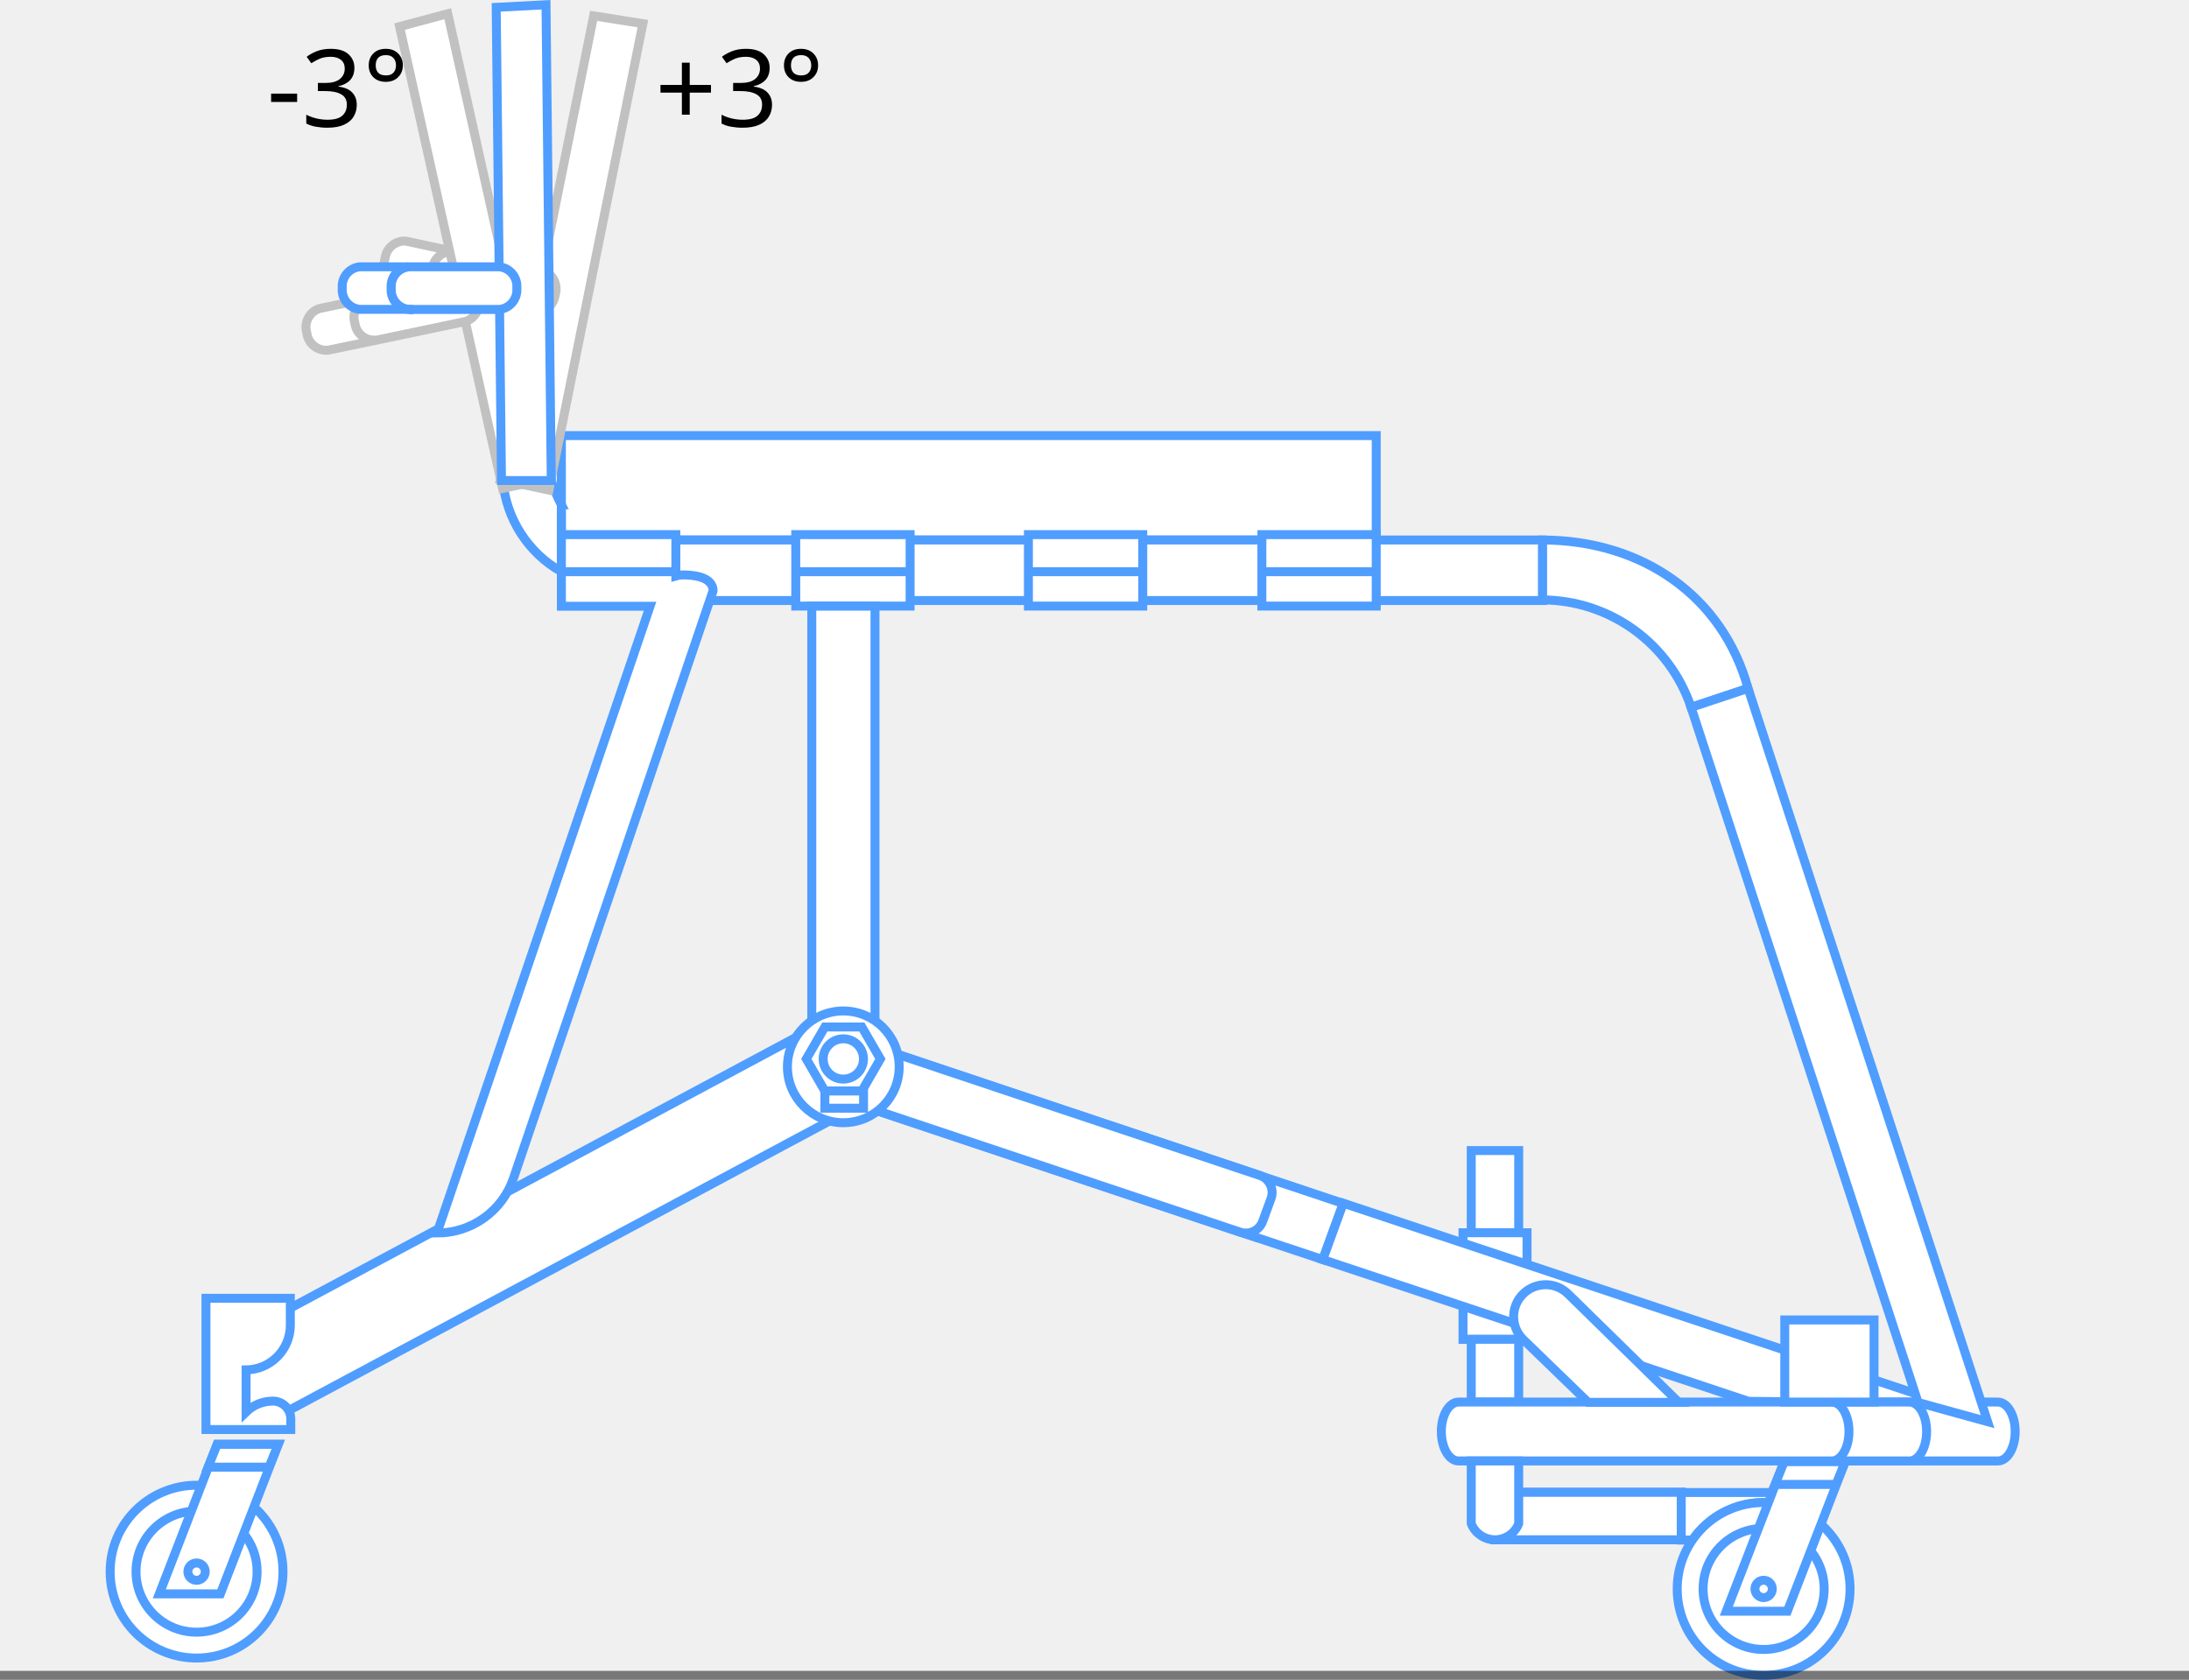
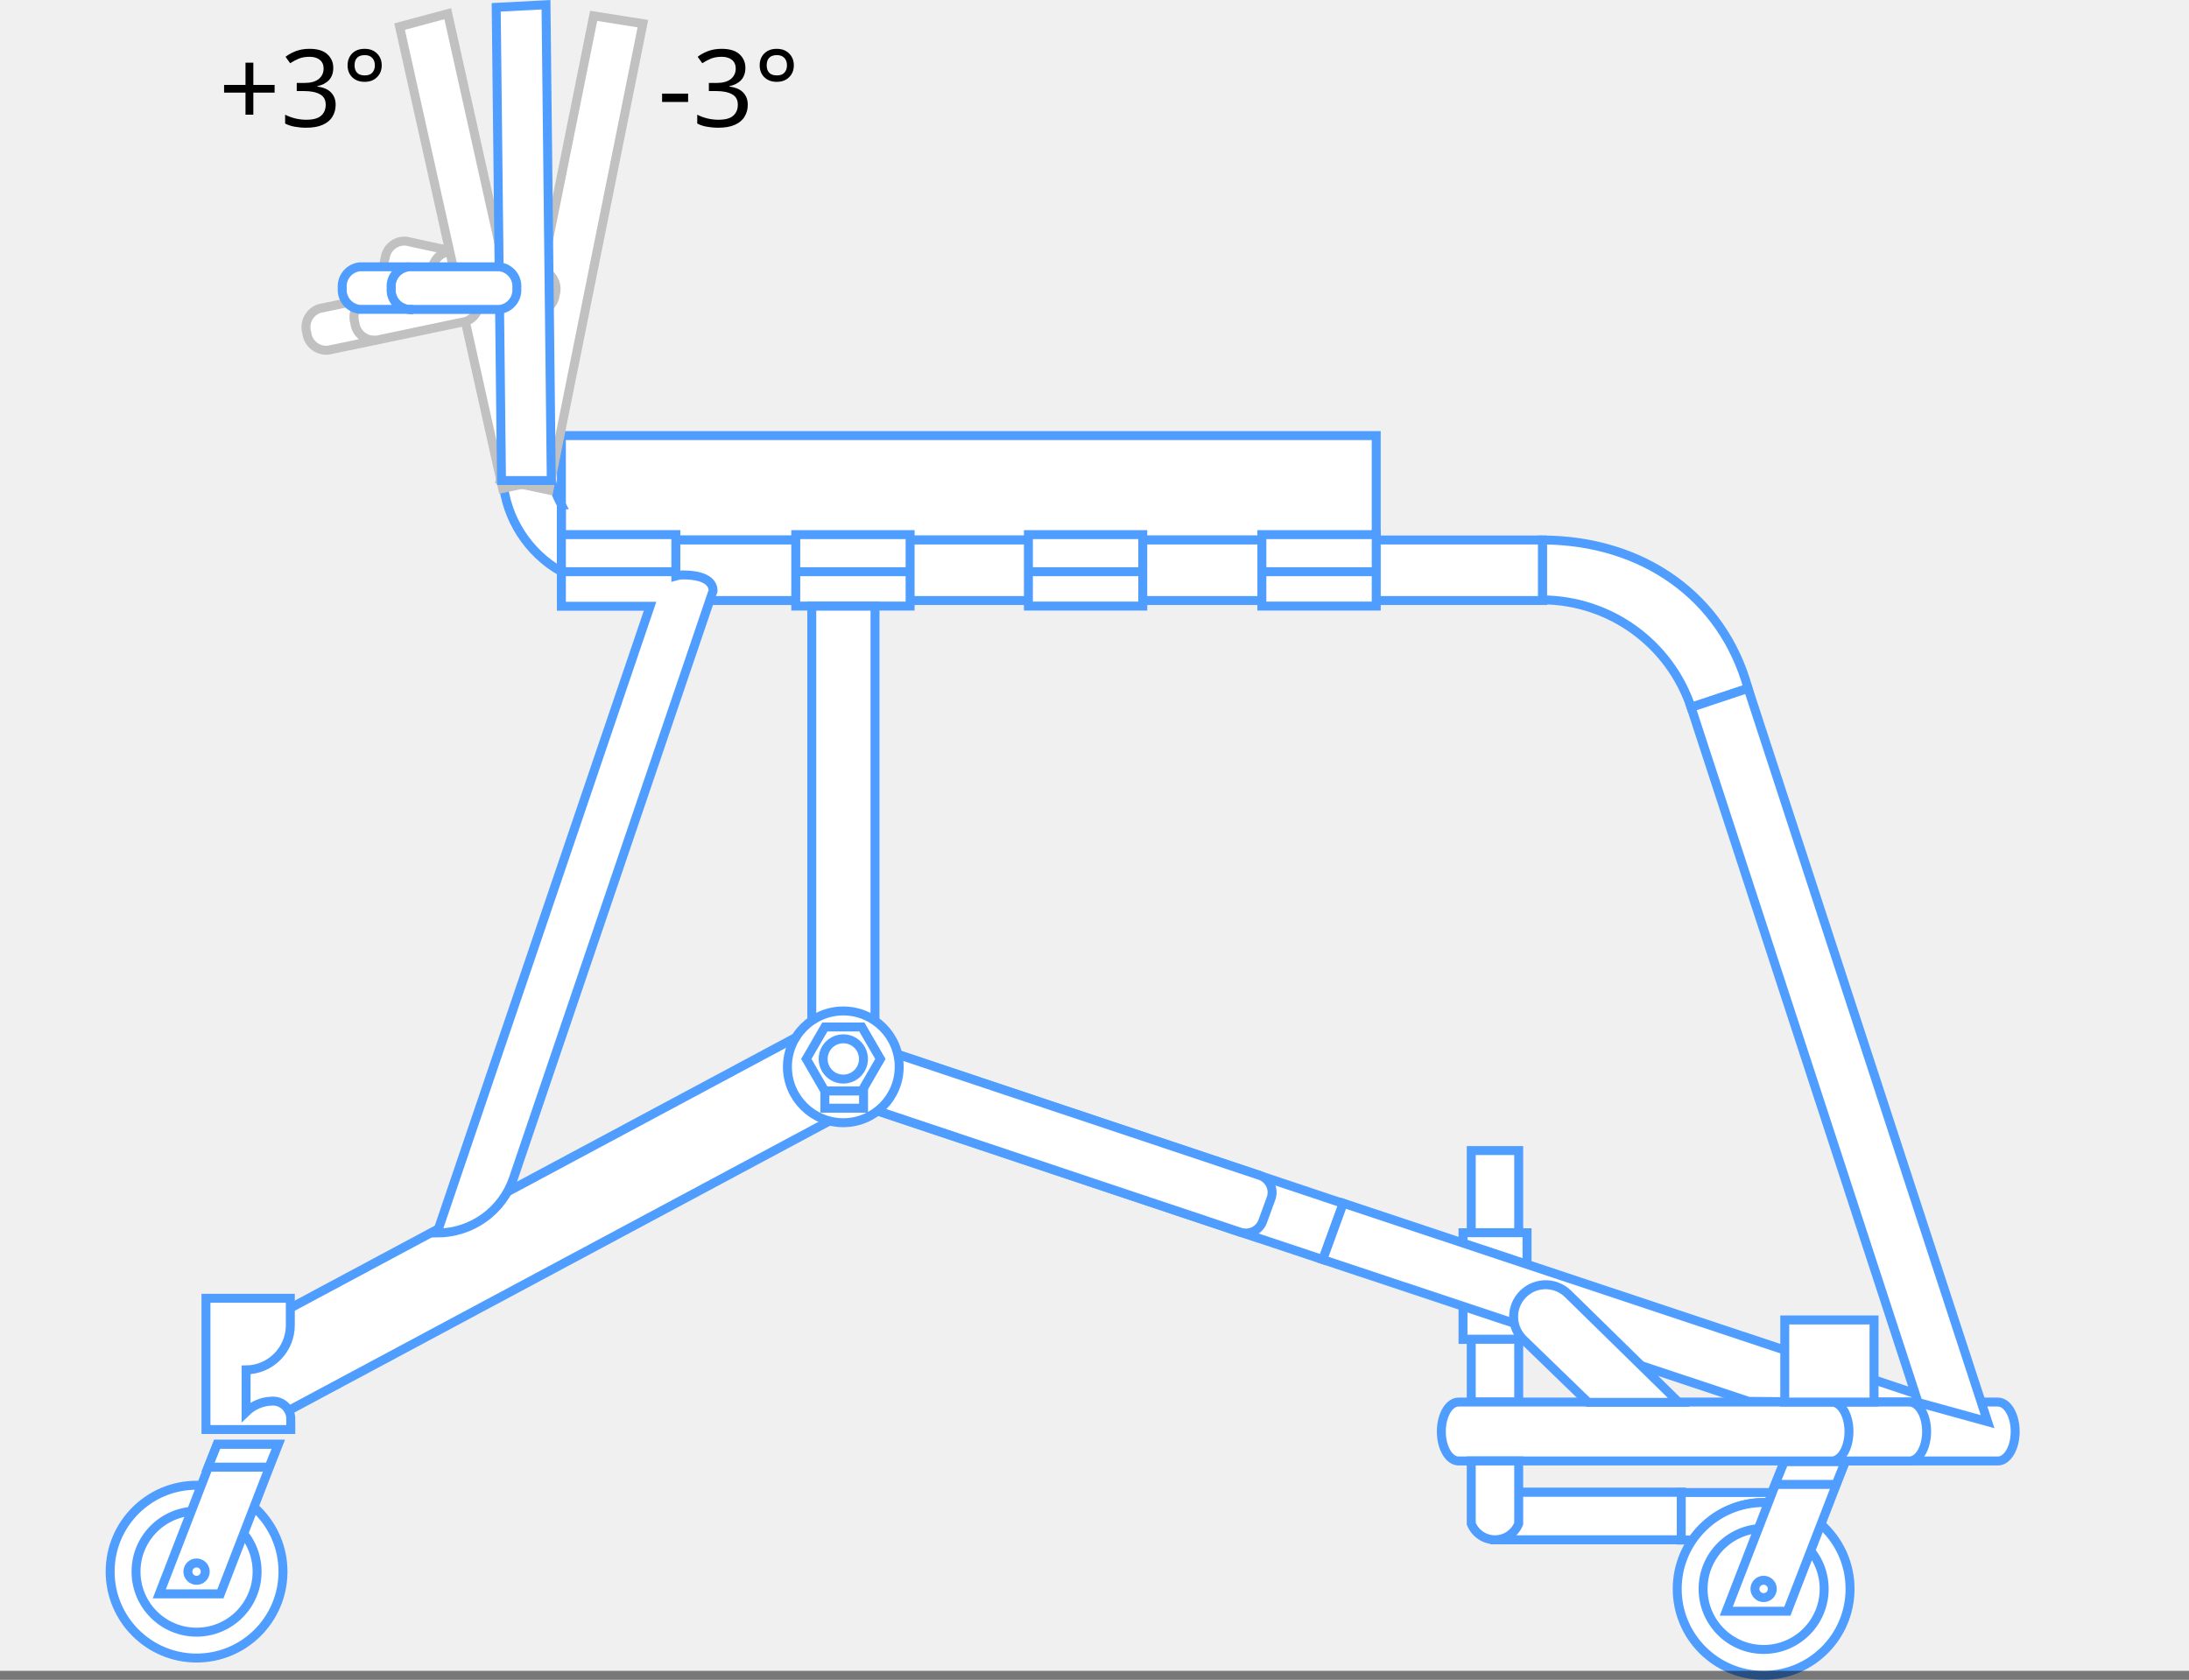
<svg xmlns="http://www.w3.org/2000/svg" id="Layer_1" data-name="Layer 1" viewBox="0 0 244.44 187.61">
  <defs>
    <style>.cls-1,.cls-2{fill:#fff;}.cls-1{stroke:#4f9dff;}.cls-1,.cls-2,.cls-3{stroke-miterlimit:10;}.cls-2{stroke:#c1c1c1;}.cls-3{fill:none;stroke:#000;opacity:0.5;}.cls-4{font-size:12px;font-family:Franklin Gothic Book;}</style>
  </defs>
  <rect class="cls-1" x="62.69" y="48.65" width="90.99" height="11.66" />
  <rect class="cls-1" x="62.69" y="60.31" width="109.57" height="6.76" />
  <polygon class="cls-1" points="150 134.41 143.18 132.13 143.18 132.13 95.97 116.34 95.97 123.4 124.37 132.9 124.37 132.9 125.63 133.32 140.32 138.23 140.33 138.22 147.71 140.68 150 134.41" />
  <rect class="cls-1" x="88.86" y="59.71" width="12.77" height="7.98" />
  <rect class="cls-1" x="114.84" y="59.71" width="12.77" height="7.98" />
  <rect class="cls-1" x="140.91" y="59.71" width="12.77" height="7.98" />
  <rect class="cls-1" x="90.65" y="67.7" width="7.06" height="47.91" />
  <polygon class="cls-1" points="93.33 124.82 29.29 159.11 23.72 159.11 23.72 150.75 93.33 113.48 93.33 124.82" />
  <path class="cls-1" d="M96,123.4v-7.06l44.71,14.95a2,2,0,0,1,1.23,2.55L141,136.41a2,2,0,0,1-2.49,1.21Z" />
  <path class="cls-1" d="M195.2,76.88c-2.82-10.27-11.78-16.54-22.94-16.57V67a17.6,17.6,0,0,1,16.58,12Z" />
  <rect class="cls-1" x="162.35" y="130.44" width="9.17" height="5.3" transform="translate(33.85 300.02) rotate(-90)" />
  <rect class="cls-1" x="160.98" y="140.06" width="11.91" height="7.15" transform="translate(23.31 310.57) rotate(-90)" />
  <rect class="cls-1" x="163.44" y="150.44" width="7" height="5.3" transform="translate(13.85 320.02) rotate(-90)" />
  <rect class="cls-1" x="166.94" y="166.67" width="20.81" height="5.3" />
  <rect class="cls-1" x="166.94" y="166.67" width="20.81" height="5.3" />
  <polygon class="cls-1" points="147.71 140.68 150 134.38 217.08 156.71 195.26 156.51 147.71 140.68" />
  <circle class="cls-1" cx="21.95" cy="175.53" r="9.65" />
  <circle class="cls-1" cx="21.95" cy="175.53" r="6.76" />
  <path class="cls-1" d="M223.1,156.59H204.54v6.58H223.1c1.07,0,1.93-1.47,1.93-3.29S224.16,156.59,223.1,156.59Z" />
  <path class="cls-1" d="M213.21,156.59h-8.67v6.58h8.67c1.07,0,1.93-1.47,1.93-3.29S214.28,156.59,213.21,156.59Z" />
  <polygon class="cls-1" points="24.61 178.01 17.79 178.01 24.25 161.31 31.07 161.31 24.61 178.01" />
  <polygon class="cls-1" points="30.04 163.86 23.23 163.86 24.25 161.31 31.07 161.31 30.04 163.86" />
  <circle class="cls-1" cx="21.95" cy="175.53" r="0.97" />
  <path class="cls-1" d="M32.42,148V145H23v14.66h9.47v-1.31a2,2,0,0,0-2.19-1.86,4.26,4.26,0,0,0-2.8,1.21V153A5,5,0,0,0,32.42,148Z" />
  <path class="cls-1" d="M62.69,56.38a16.84,16.84,0,0,1-1.14-2.71h-5.4a13,13,0,0,0,6.53,10.18V56.38Z" />
  <circle class="cls-1" cx="94.17" cy="119.15" r="6.24" />
  <path class="cls-1" d="M204.54,156.59H162.88c-1.07,0-1.93,1.47-1.93,3.29s0.86,3.29,1.93,3.29h41.66c1.07,0,1.93-1.47,1.93-3.29S205.61,156.59,204.54,156.59Z" />
  <polygon class="cls-2" points="61.3 54.74 55.86 53.58 66.29 1.77 71.79 2.64 61.3 54.74" />
  <path class="cls-2" d="M60.62,30.2l-10-2.12A2.19,2.19,0,0,0,48.28,30a2.19,2.19,0,0,0,1.39,2.73l10,2.12A2.19,2.19,0,0,0,62,32.92,2.19,2.19,0,0,0,60.62,30.2Z" />
  <path class="cls-2" d="M49.68,32.73A2.19,2.19,0,0,1,48.28,30a2.19,2.19,0,0,1,2.38-1.92l-5.32-1.15A2.19,2.19,0,0,0,43,28.85a2.19,2.19,0,0,0,1.39,2.73Z" />
  <polygon class="cls-2" points="61.56 53.4 56.12 54.55 44.62 2.97 50 1.53 61.56 53.4" />
  <path class="cls-2" d="M51,31.25l-10,2.1a2.19,2.19,0,0,0-1.4,2.73A2.19,2.19,0,0,0,42,38l10-2.1a2.19,2.19,0,0,0,1.4-2.73A2.19,2.19,0,0,0,51,31.25Z" />
  <path class="cls-2" d="M42,38a2.19,2.19,0,0,1-2.38-1.93A2.19,2.19,0,0,1,41,33.35l-5.33,1.11a2.19,2.19,0,0,0-1.41,2.72,2.19,2.19,0,0,0,2.38,1.93Z" />
  <polygon class="cls-1" points="221.95 158.78 214.19 156.64 188.84 79 195.2 76.88 221.95 158.78" />
  <path class="cls-1" d="M164.29,163.17v7a2.85,2.85,0,0,0,5.3,0v-7h-5.3Z" />
  <path class="cls-1" d="M76.21,64.21a2.64,2.64,0,0,0-.74.11V59.71H62.69v8h9.9l-23.79,70a9,9,0,0,0,8.54-6.12L79.55,66.2A0.39,0.39,0,0,0,79.63,66C79.63,65.35,79.23,64.21,76.21,64.21Z" />
  <line class="cls-1" x1="62.69" y1="63.85" x2="75.46" y2="63.85" />
  <line class="cls-1" x1="88.86" y1="63.85" x2="101.64" y2="63.85" />
  <line class="cls-1" x1="114.84" y1="63.85" x2="127.61" y2="63.85" />
  <line class="cls-1" x1="140.91" y1="63.85" x2="153.68" y2="63.85" />
  <path class="cls-1" d="M187.46,156.62H177.34l-7.23-7a3.57,3.57,0,0,1-.3-4.8h0a3.57,3.57,0,0,1,5.28-.32Z" />
  <path class="cls-1" d="M196.94,167.81a9.75,9.75,0,0,1,1,.05l0.26,0v-1.17H187.74V172H189A9.64,9.64,0,0,1,196.94,167.81Z" />
  <circle class="cls-1" cx="196.94" cy="177.46" r="9.65" />
  <circle class="cls-1" cx="196.94" cy="177.46" r="6.76" />
  <polygon class="cls-1" points="199.59 179.95 192.77 179.95 199.24 163.25 206.05 163.25 199.59 179.95" />
  <polygon class="cls-1" points="205.02 165.79 198.21 165.79 199.24 163.25 206.05 163.25 205.02 165.79" />
  <circle class="cls-1" cx="196.94" cy="177.46" r="0.97" />
  <polygon class="cls-1" points="98.31 118.27 96.24 121.85 92.11 121.85 90.04 118.27 92.11 114.7 96.24 114.7 98.31 118.27" />
  <circle class="cls-1" cx="94.17" cy="118.27" r="2.25" />
  <rect class="cls-1" x="92.11" y="121.85" width="4.32" height="1.92" />
  <rect class="cls-1" x="199.69" y="147.02" width="9.17" height="9.97" transform="translate(52.28 356.28) rotate(-90)" />
  <line class="cls-3" x1="244.44" y1="187.11" y2="187.11" />
  <polygon class="cls-1" points="61.56 53.67 56 53.67 55.41 0.82 60.97 0.53 61.56 53.67" />
  <path class="cls-1" d="M55.78,29.8H45.61a2.19,2.19,0,0,0-1.93,2.38,2.19,2.19,0,0,0,1.93,2.38H55.78a2.19,2.19,0,0,0,1.93-2.38A2.19,2.19,0,0,0,55.78,29.8Z" />
  <path class="cls-1" d="M45.61,34.56a2.19,2.19,0,0,1-1.93-2.38A2.19,2.19,0,0,1,45.6,29.8H40.16a2.19,2.19,0,0,0-1.94,2.37,2.19,2.19,0,0,0,1.93,2.38h5.46Z" />
-   <text class="cls-4" transform="translate(73.16 14.14)">+3°</text>
-   <text class="cls-4" transform="translate(29.79 14.14)">-3°</text>
+   <text class="cls-4" transform="translate(24.43 14.14)">+3°</text>
+   <text class="cls-4" transform="translate(73.45 14.14)">-3°</text>
</svg>
